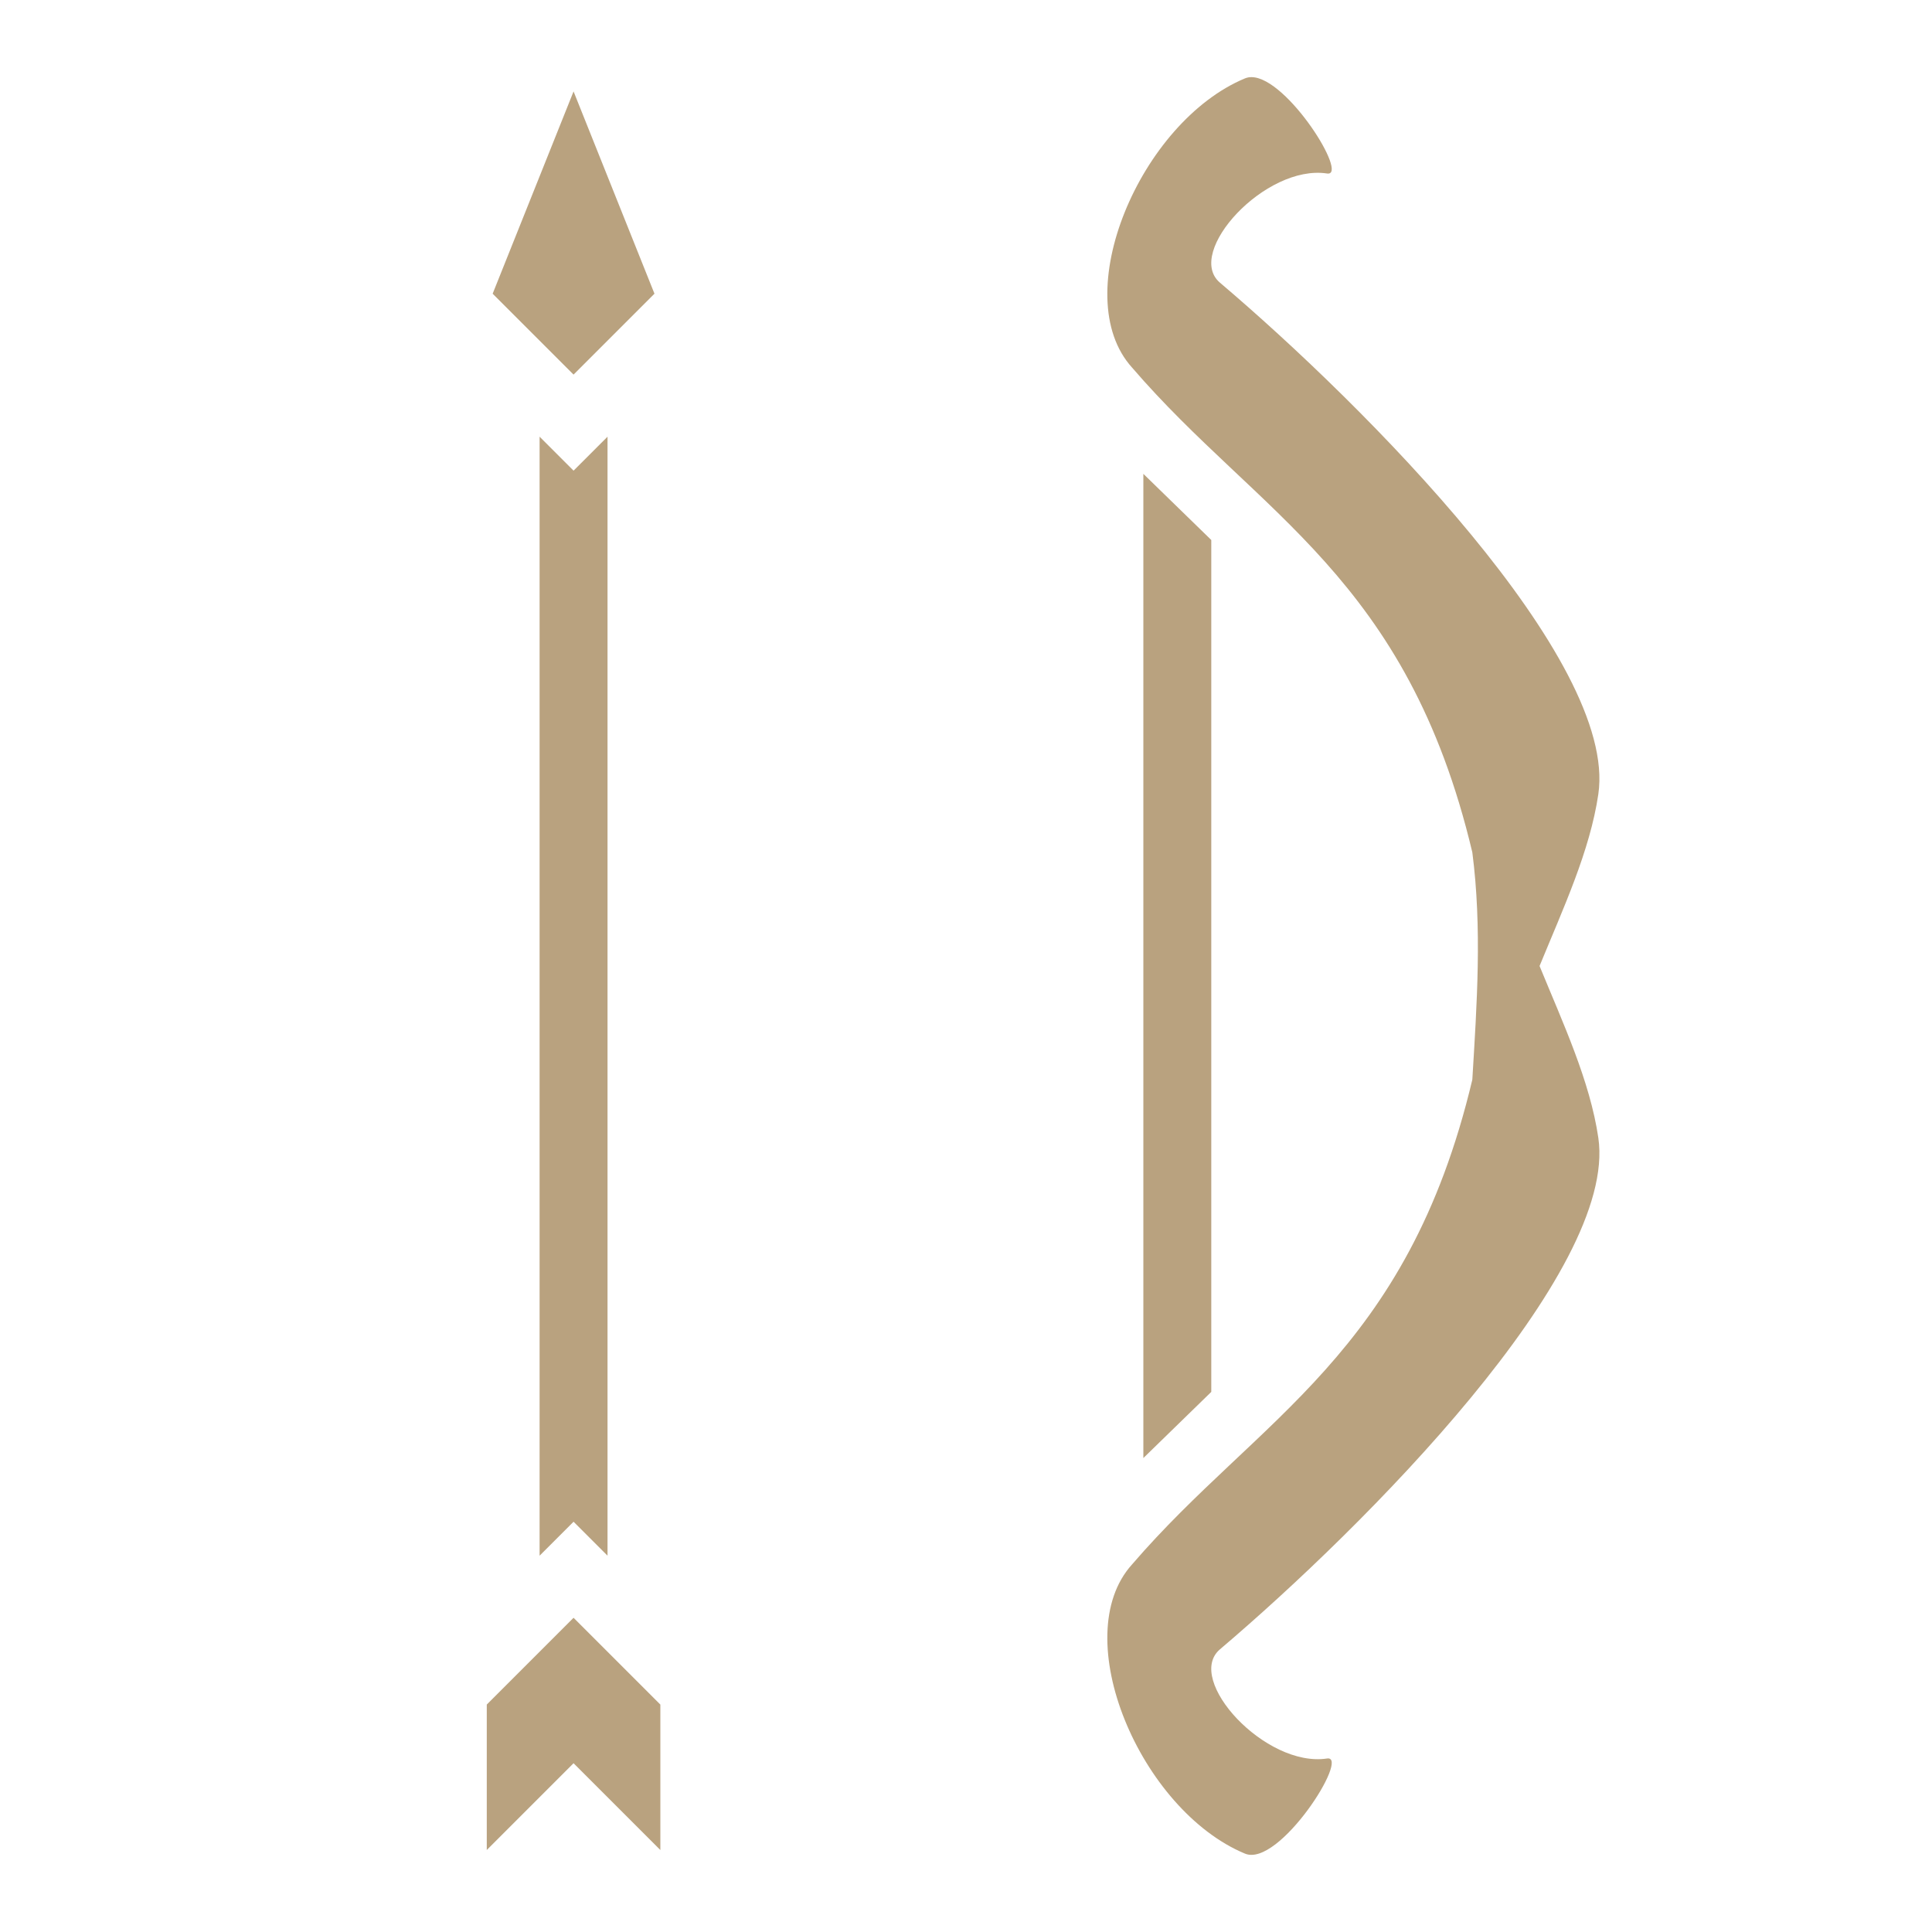
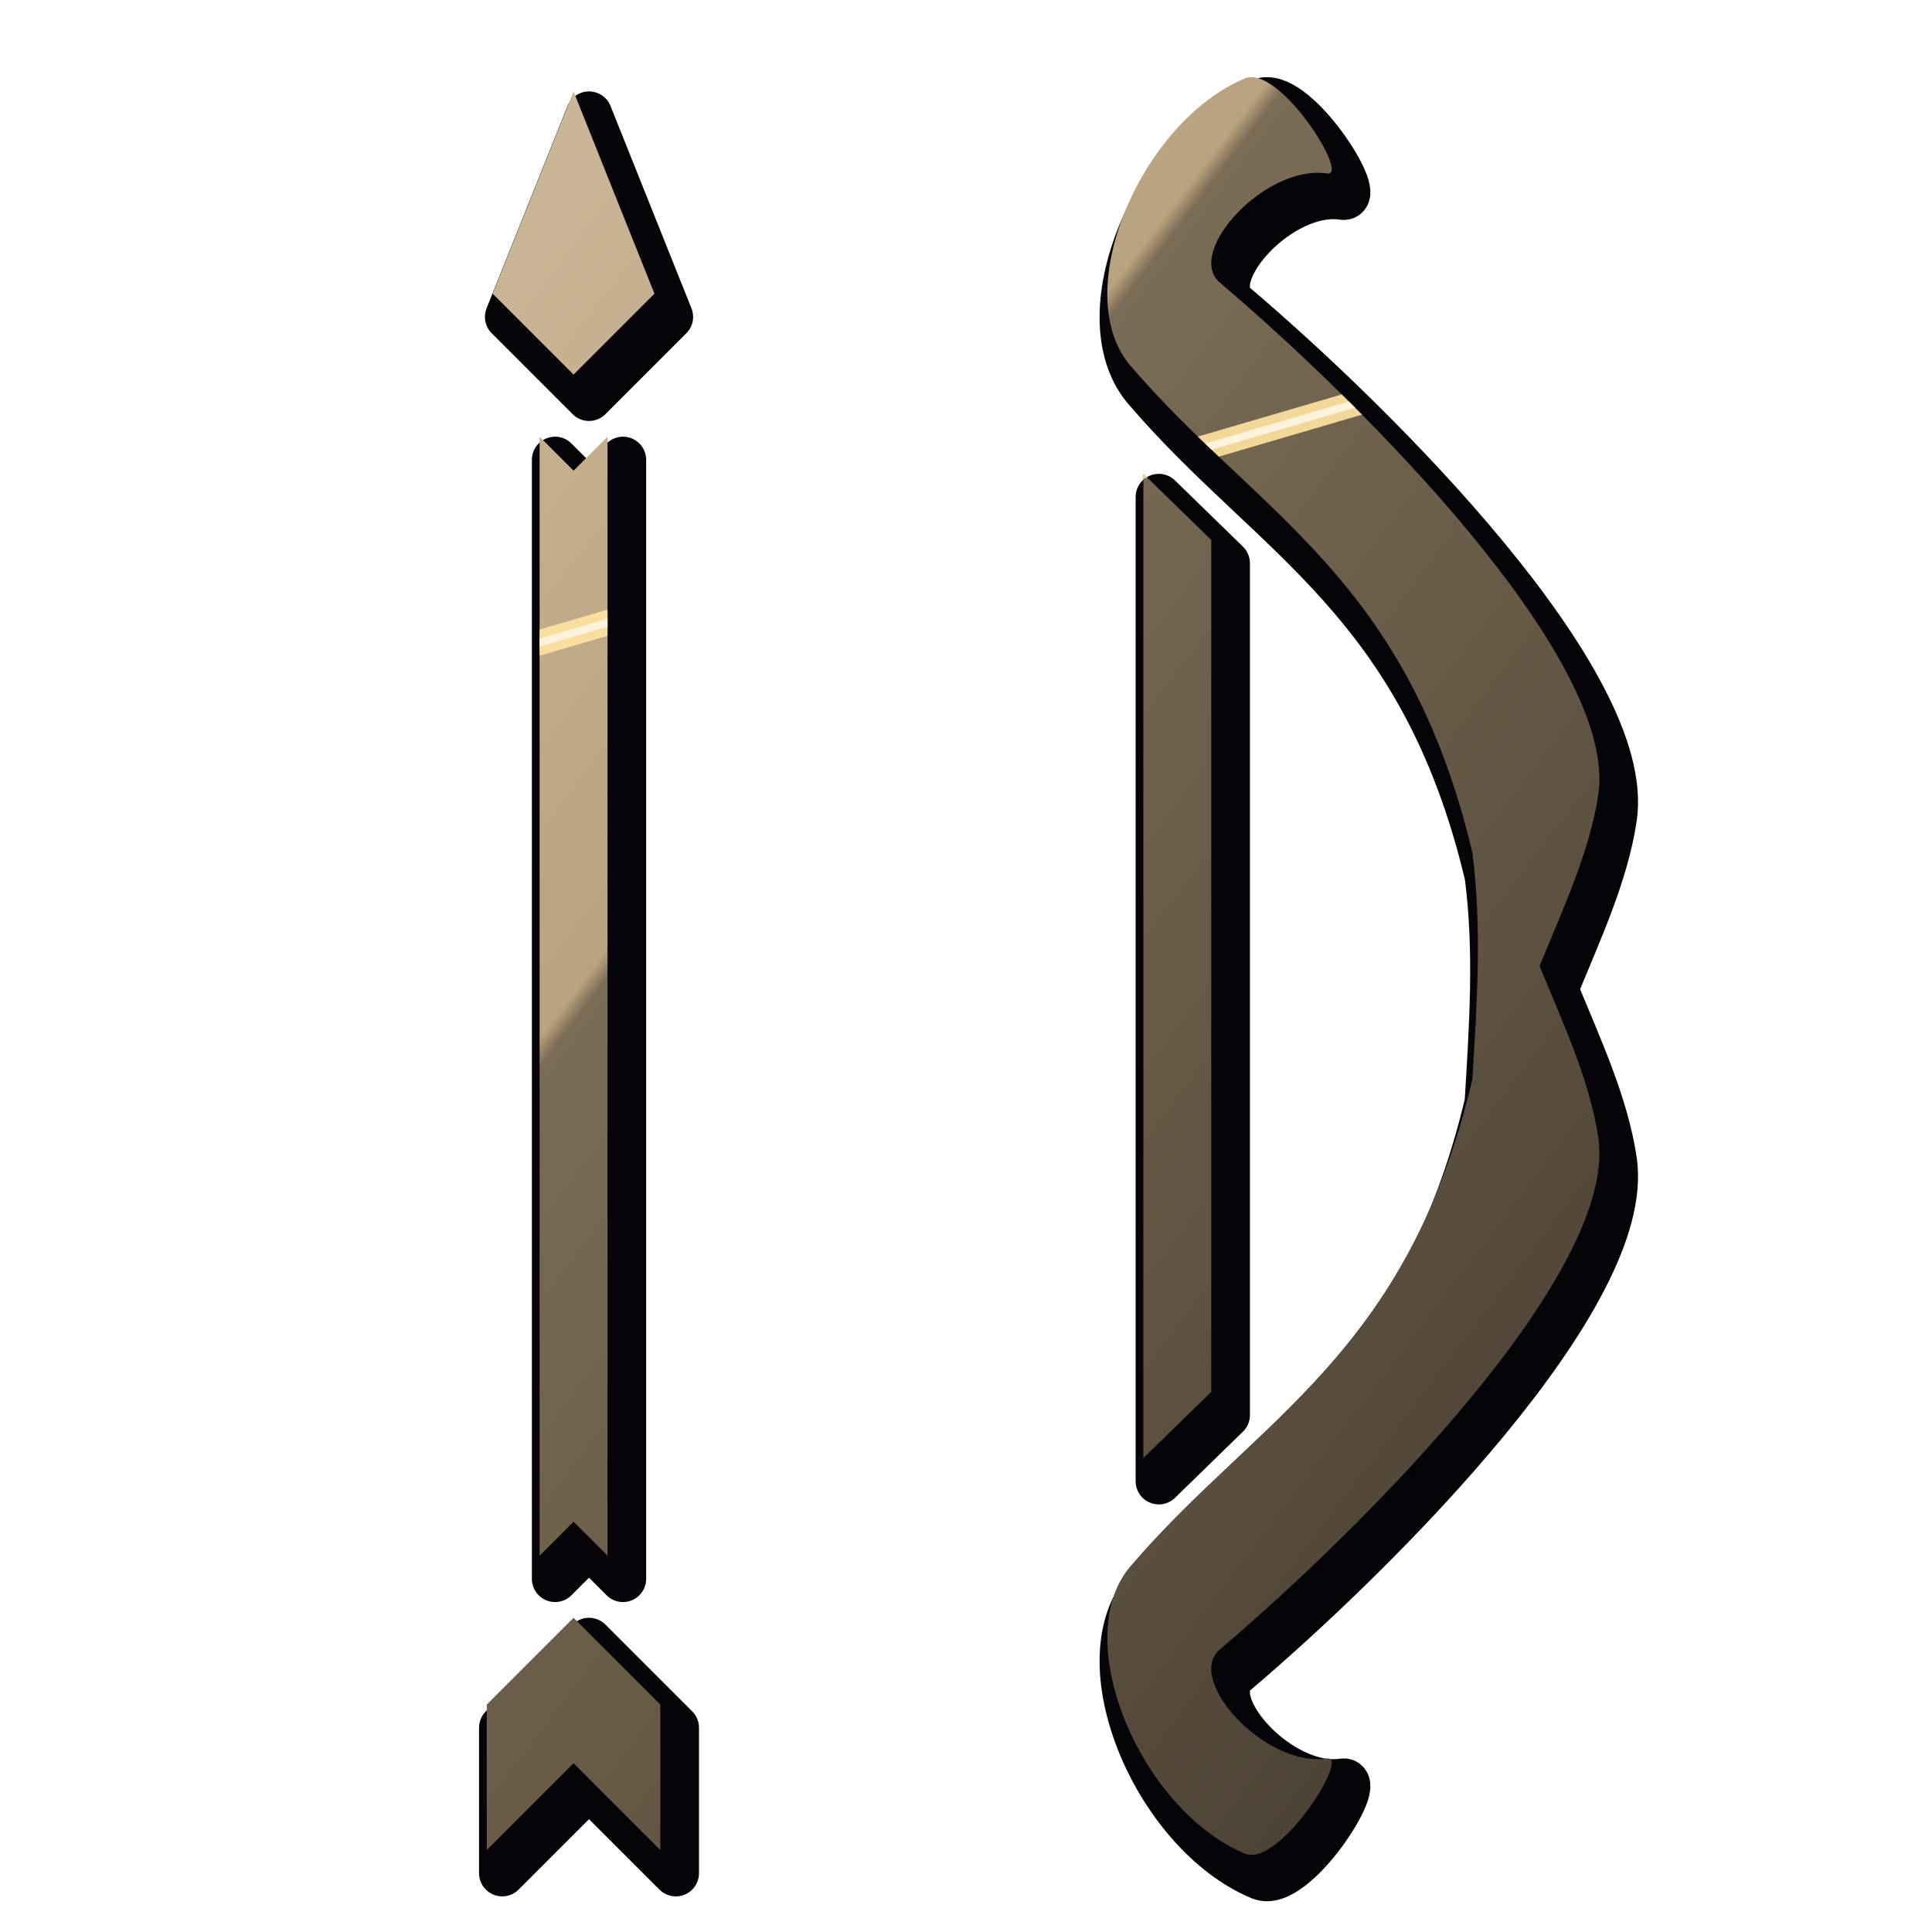
<svg xmlns="http://www.w3.org/2000/svg" viewBox="0 0 512 512" width="128" height="128">
-   <path fill="#B9A27F" d="M331.734 20.443a4.421 4.421 0 0 0-1.802.327c-27.736 11.543-47.295 57.495-29.899 76.671 33.52 38.946 72.835 55.573 90.147 128.434 2.607 20.15 1.218 40.094 0 60.25-17.312 72.861-56.627 89.488-90.147 128.434-17.396 19.176 2.163 65.128 29.899 76.671 9.038 3.762 28.025-26.165 21.752-25.209-16.34 2.491-37.8-20.941-28.387-28.93 38.47-32.65 105.49-100.055 100.277-135.552-2.211-15.057-9.35-30.36-15.574-45.539 6.225-15.18 13.363-30.482 15.574-45.54 5.214-35.496-61.806-102.901-100.277-135.552-9.412-7.988 12.047-31.42 28.387-28.93 5.881.897-10.44-25.35-19.95-25.535zM152 24.23l-21.441 53.602L152 99.273l21.441-21.441zm-9 91.497v296.546l9-9 9 9V115.727l-2.637 2.636-6.363 6.364zm160 9.847v260.824l18-17.53V143.104zM152 428.727l-23 23v38.546l23-23 23 23v-38.546z" />
+   <defs>
+     <clipPath id="inkSilhouette">
+       <path fill="#B9A27F" d="M331.734 20.443a4.421 4.421 0 0 0-1.802.327c-27.736 11.543-47.295 57.495-29.899 76.671 33.52 38.946 72.835 55.573 90.147 128.434 2.607 20.15 1.218 40.094 0 60.25-17.312 72.861-56.627 89.488-90.147 128.434-17.396 19.176 2.163 65.128 29.899 76.671 9.038 3.762 28.025-26.165 21.752-25.209-16.34 2.491-37.8-20.941-28.387-28.93 38.47-32.65 105.49-100.055 100.277-135.552-2.211-15.057-9.35-30.36-15.574-45.539 6.225-15.18 13.363-30.482 15.574-45.54 5.214-35.496-61.806-102.901-100.277-135.552-9.412-7.988 12.047-31.42 28.387-28.93 5.881.897-10.44-25.35-19.95-25.535zM152 24.23l-21.441 53.602L152 99.273l21.441-21.441zm-9 91.497v296.546l9-9 9 9V115.727l-2.637 2.636-6.363 6.364zm160 9.847v260.824l18-17.53V143.104zM152 428.727l-23 23v38.546l23-23 23 23v-38.546z" />
+     </clipPath>
+     <linearGradient id="inkMetal0" x1="0" y1="0" x2="0.8" y2="1">
+       <stop offset="0" stop-color="#cdb99b" />
+       <stop offset=".35" stop-color="#b9a27f" />
+       <stop offset=".36" stop-color="#7b6c55" />
+       <stop offset="1" stop-color="#4a4032" />
+     </linearGradient>
+   </defs>
+   <g transform="translate(4.096 6.144)" stroke="#050409" stroke-width="12.288" stroke-linejoin="round">
+     <path fill="#050409" d="M331.734 20.443a4.421 4.421 0 0 0-1.802.327c-27.736 11.543-47.295 57.495-29.899 76.671 33.52 38.946 72.835 55.573 90.147 128.434 2.607 20.15 1.218 40.094 0 60.25-17.312 72.861-56.627 89.488-90.147 128.434-17.396 19.176 2.163 65.128 29.899 76.671 9.038 3.762 28.025-26.165 21.752-25.209-16.34 2.491-37.8-20.941-28.387-28.93 38.47-32.65 105.49-100.055 100.277-135.552-2.211-15.057-9.35-30.36-15.574-45.539 6.225-15.18 13.363-30.482 15.574-45.54 5.214-35.496-61.806-102.901-100.277-135.552-9.412-7.988 12.047-31.42 28.387-28.93 5.881.897-10.44-25.35-19.95-25.535zM152 24.23l-21.441 53.602L152 99.273l21.441-21.441zm-9 91.497v296.546l9-9 9 9V115.727l-2.637 2.636-6.363 6.364zm160 9.847v260.824l18-17.53V143.104zM152 428.727l-23 23v38.546l23-23 23 23v-38.546z" stroke="#050409" />
+   </g>
+   <g>
+     <path fill="url(#inkMetal0)" d="M331.734 20.443a4.421 4.421 0 0 0-1.802.327c-27.736 11.543-47.295 57.495-29.899 76.671 33.52 38.946 72.835 55.573 90.147 128.434 2.607 20.15 1.218 40.094 0 60.25-17.312 72.861-56.627 89.488-90.147 128.434-17.396 19.176 2.163 65.128 29.899 76.671 9.038 3.762 28.025-26.165 21.752-25.209-16.34 2.491-37.8-20.941-28.387-28.93 38.47-32.65 105.49-100.055 100.277-135.552-2.211-15.057-9.35-30.36-15.574-45.539 6.225-15.18 13.363-30.482 15.574-45.54 5.214-35.496-61.806-102.901-100.277-135.552-9.412-7.988 12.047-31.42 28.387-28.93 5.881.897-10.44-25.35-19.95-25.535zM152 24.23l-21.441 53.602L152 99.273l21.441-21.441zm-9 91.497v296.546l9-9 9 9V115.727l-2.637 2.636-6.363 6.364zm160 9.847v260.824l18-17.53V143.104zM152 428.727l-23 23v38.546l23-23 23 23v-38.546z" />
+   </g>
+   <g clip-path="url(#inkSilhouette)">
+     <path d="M112.64 179.2L409.6 92.16" fill="none" stroke="#FFE3A0" stroke-width="6.656" opacity=".9" />
+     <path d="M112.64 179.2L409.6 92.16" fill="none" stroke="#FFF4DE" stroke-width="2.048" opacity=".95" />
+   </g>
</svg>
